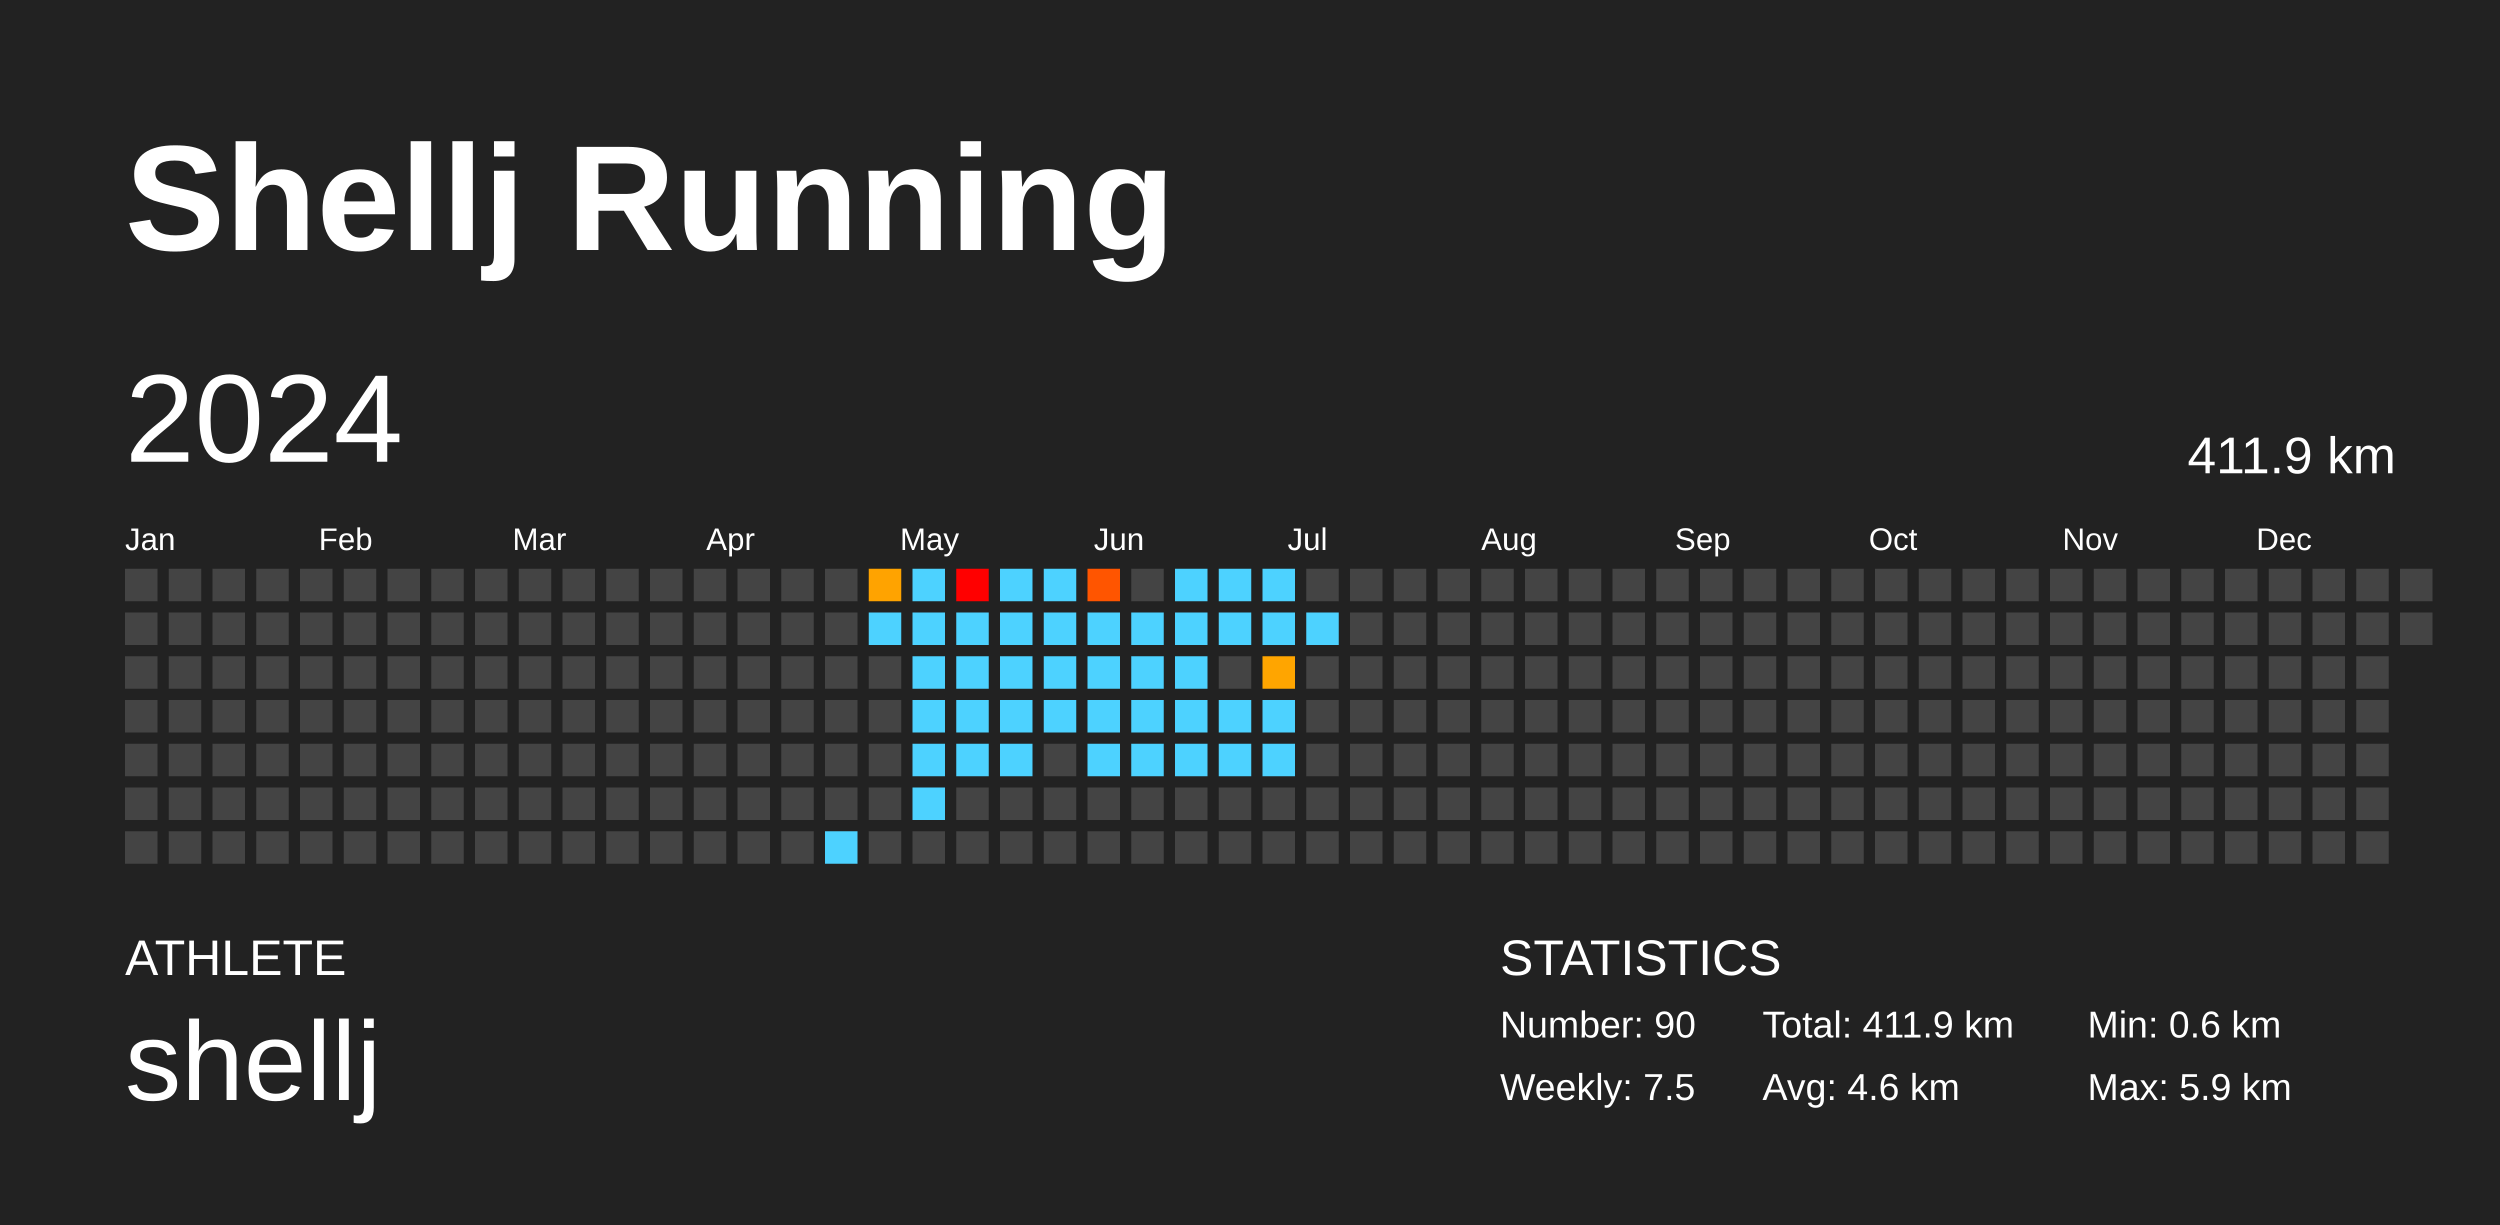
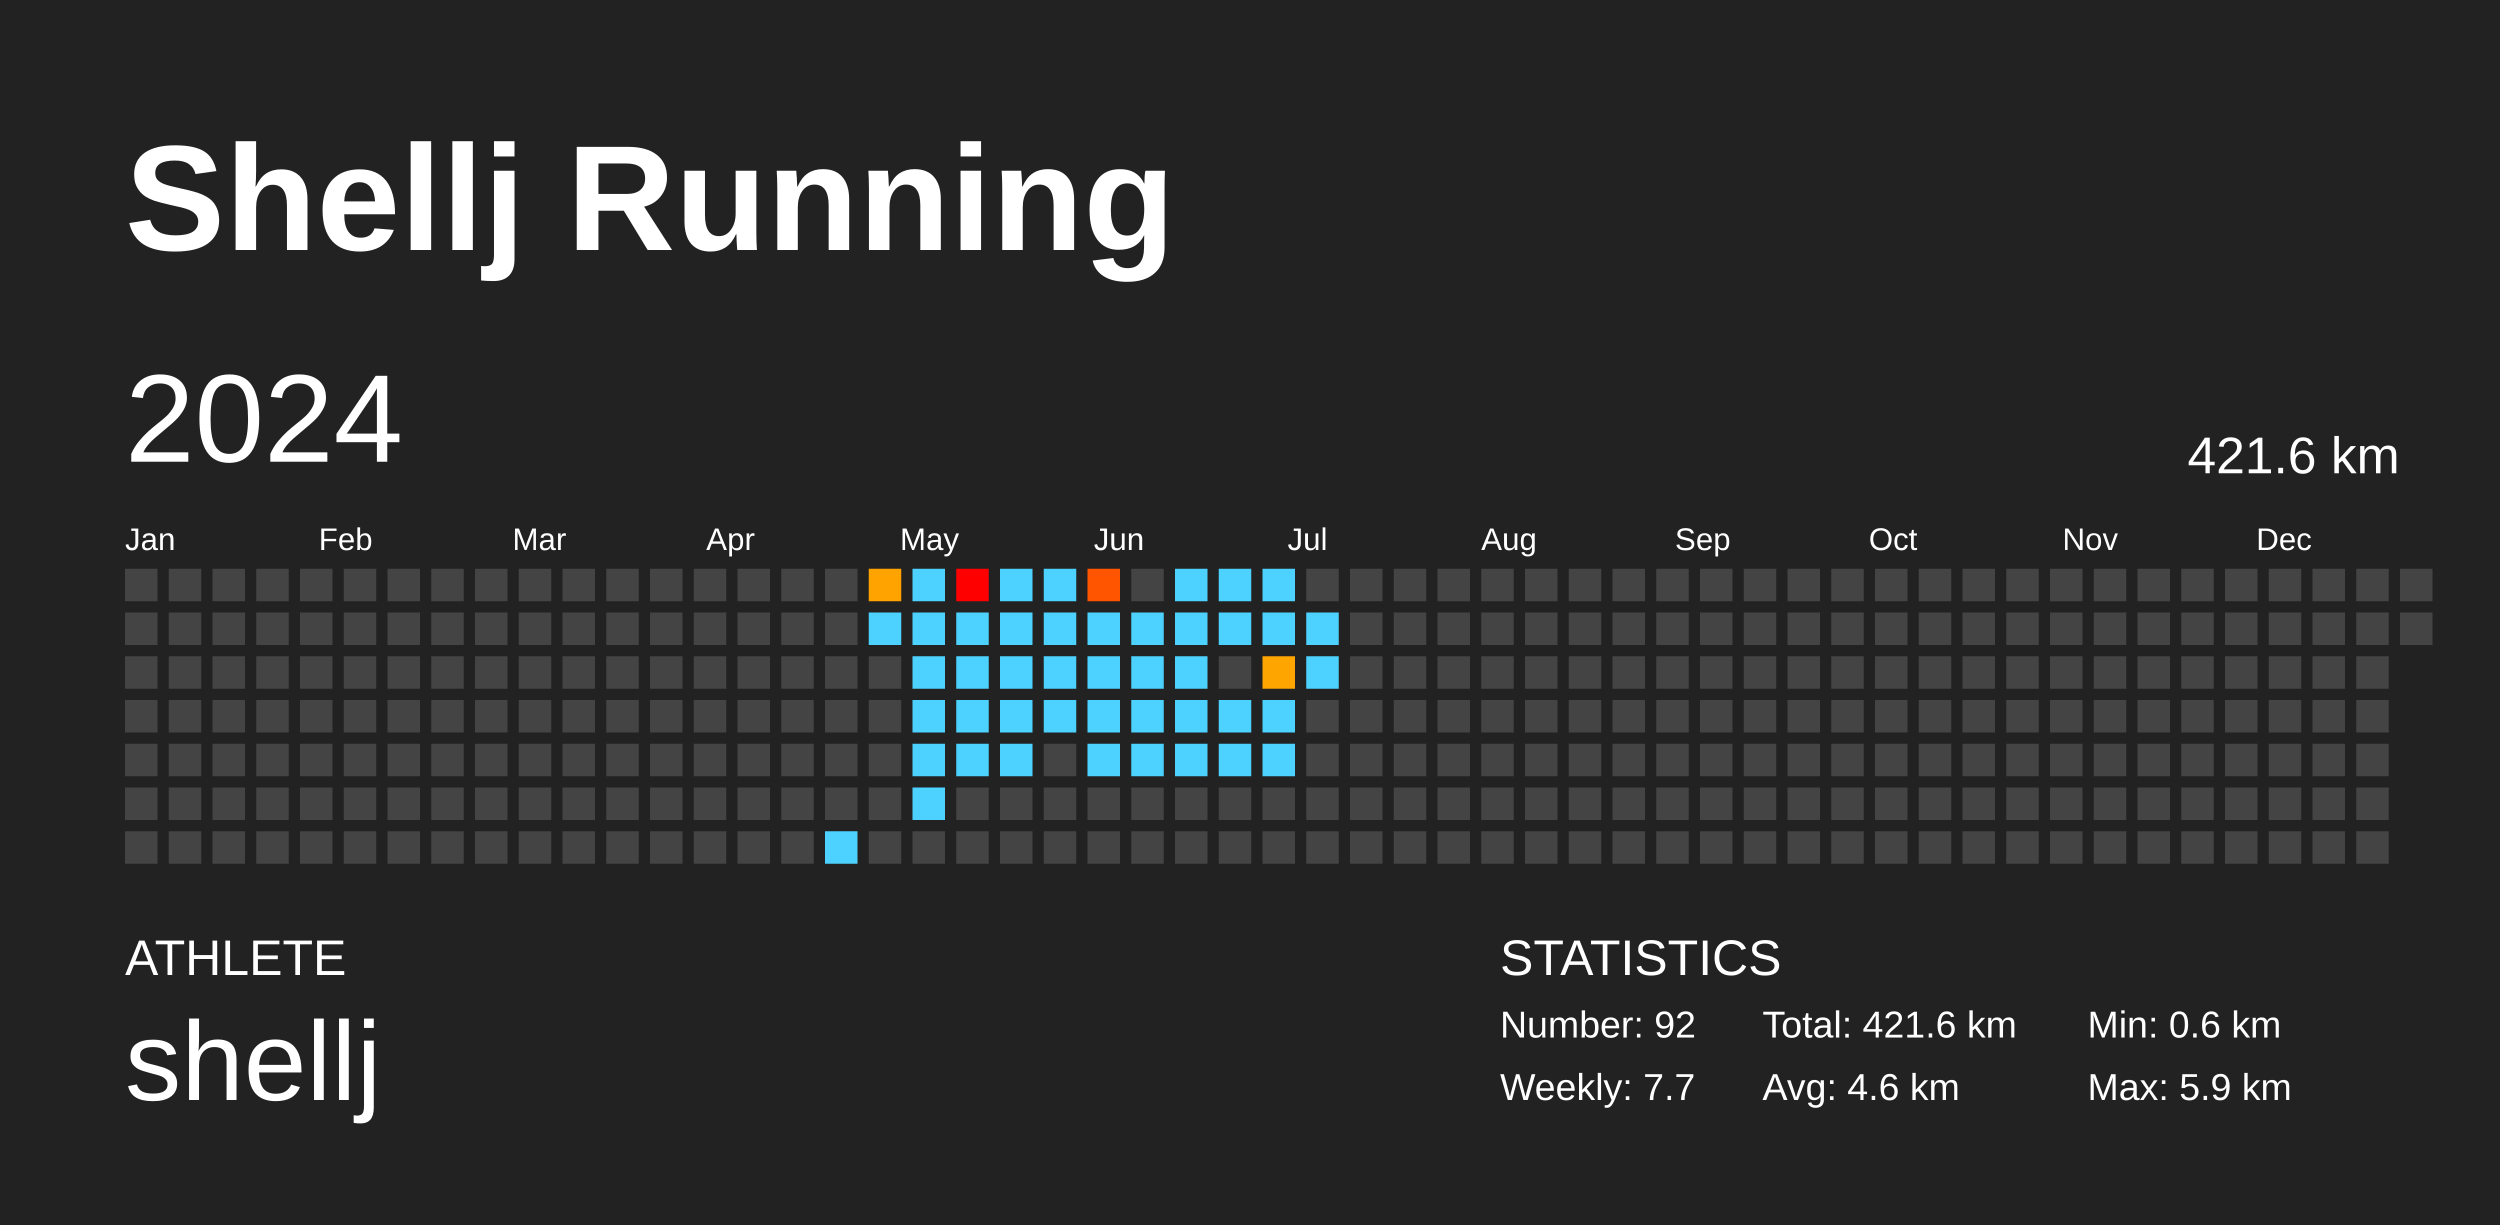
<svg xmlns="http://www.w3.org/2000/svg" baseProfile="full" height="98mm" version="1.1" viewBox="0,0,200,98" width="200mm">
  <defs />
  <rect fill="#222222" height="98" width="200" x="0" y="0" />
  <text fill="#FFFFFF" style="font-size:12px; font-family:Arial; font-weight:bold;" x="10" y="20">Shellj Running</text>
  <text fill="#FFFFFF" style="font-size:4px; font-family:Arial" x="10" y="78">ATHLETE</text>
  <text fill="#FFFFFF" style="font-size:9px; font-family:Arial" x="10" y="88">shellj</text>
  <text fill="#FFFFFF" style="font-size:4px; font-family:Arial" x="120" y="78">STATISTICS</text>
-   <text fill="#FFFFFF" style="font-size:3px; font-family:Arial" x="120" y="83">Number: 90</text>
-   <text fill="#FFFFFF" style="font-size:3px; font-family:Arial" x="120" y="88">Weekly: 7.5</text>
-   <text fill="#FFFFFF" style="font-size:3px; font-family:Arial" x="141" y="83">Total: 411.9 km</text>
+   <text fill="#FFFFFF" style="font-size:3px; font-family:Arial" x="120" y="83">Number: 92</text>
+   <text fill="#FFFFFF" style="font-size:3px; font-family:Arial" x="120" y="88">Weekly: 7.7</text>
+   <text fill="#FFFFFF" style="font-size:3px; font-family:Arial" x="141" y="83">Total: 421.6 km</text>
  <text fill="#FFFFFF" style="font-size:3px; font-family:Arial" x="141" y="88">Avg: 4.6 km</text>
  <text fill="#FFFFFF" style="font-size:3px; font-family:Arial" x="167" y="83">Min: 0.6 km</text>
  <text fill="#FFFFFF" style="font-size:3px; font-family:Arial" x="167" y="88">Max: 5.9 km</text>
  <text dominant-baseline="hanging" fill="#FFFFFF" style="font-size:10.0px; font-family:Arial;" x="10" y="30">2024</text>
-   <text dominant-baseline="hanging" fill="#FFFFFF" style="font-size:4.125px; font-family:Arial;" x="175" y="35">411.9 km</text>
+   <text dominant-baseline="hanging" fill="#FFFFFF" style="font-size:4.125px; font-family:Arial;" x="175" y="35">421.6 km</text>
  <text fill="#FFFFFF" style="font-size:2.5px; font-family:Arial" x="10.0" y="44">Jan</text>
  <text fill="#FFFFFF" style="font-size:2.5px; font-family:Arial" x="25.5" y="44">Feb</text>
  <text fill="#FFFFFF" style="font-size:2.5px; font-family:Arial" x="41.0" y="44">Mar</text>
  <text fill="#FFFFFF" style="font-size:2.5px; font-family:Arial" x="56.5" y="44">Apr</text>
  <text fill="#FFFFFF" style="font-size:2.5px; font-family:Arial" x="72.0" y="44">May</text>
  <text fill="#FFFFFF" style="font-size:2.5px; font-family:Arial" x="87.5" y="44">Jun</text>
  <text fill="#FFFFFF" style="font-size:2.5px; font-family:Arial" x="103.0" y="44">Jul</text>
  <text fill="#FFFFFF" style="font-size:2.5px; font-family:Arial" x="118.5" y="44">Aug</text>
  <text fill="#FFFFFF" style="font-size:2.5px; font-family:Arial" x="134.0" y="44">Sep</text>
  <text fill="#FFFFFF" style="font-size:2.5px; font-family:Arial" x="149.5" y="44">Oct</text>
  <text fill="#FFFFFF" style="font-size:2.5px; font-family:Arial" x="165.0" y="44">Nov</text>
  <text fill="#FFFFFF" style="font-size:2.5px; font-family:Arial" x="180.5" y="44">Dec</text>
  <rect fill="#444444" height="2.6" width="2.6" x="10.0" y="45.5" />
  <rect fill="#444444" height="2.6" width="2.6" x="10.0" y="49.0" />
  <rect fill="#444444" height="2.6" width="2.6" x="10.0" y="52.5" />
  <rect fill="#444444" height="2.6" width="2.6" x="10.0" y="56.0" />
  <rect fill="#444444" height="2.6" width="2.6" x="10.0" y="59.5" />
  <rect fill="#444444" height="2.6" width="2.6" x="10.0" y="63.0" />
  <rect fill="#444444" height="2.6" width="2.6" x="10.0" y="66.5" />
  <rect fill="#444444" height="2.6" width="2.6" x="13.5" y="45.5" />
  <rect fill="#444444" height="2.6" width="2.6" x="13.5" y="49.0" />
  <rect fill="#444444" height="2.6" width="2.6" x="13.5" y="52.5" />
  <rect fill="#444444" height="2.6" width="2.6" x="13.5" y="56.0" />
  <rect fill="#444444" height="2.6" width="2.6" x="13.5" y="59.5" />
  <rect fill="#444444" height="2.6" width="2.6" x="13.5" y="63.0" />
  <rect fill="#444444" height="2.6" width="2.6" x="13.5" y="66.5" />
  <rect fill="#444444" height="2.6" width="2.6" x="17.0" y="45.5" />
  <rect fill="#444444" height="2.6" width="2.6" x="17.0" y="49.0" />
  <rect fill="#444444" height="2.6" width="2.6" x="17.0" y="52.5" />
  <rect fill="#444444" height="2.6" width="2.6" x="17.0" y="56.0" />
  <rect fill="#444444" height="2.6" width="2.6" x="17.0" y="59.5" />
  <rect fill="#444444" height="2.6" width="2.6" x="17.0" y="63.0" />
  <rect fill="#444444" height="2.6" width="2.6" x="17.0" y="66.5" />
  <rect fill="#444444" height="2.6" width="2.6" x="20.5" y="45.5" />
  <rect fill="#444444" height="2.6" width="2.6" x="20.5" y="49.0" />
  <rect fill="#444444" height="2.6" width="2.6" x="20.5" y="52.5" />
  <rect fill="#444444" height="2.6" width="2.6" x="20.5" y="56.0" />
  <rect fill="#444444" height="2.6" width="2.6" x="20.5" y="59.5" />
  <rect fill="#444444" height="2.6" width="2.6" x="20.5" y="63.0" />
  <rect fill="#444444" height="2.6" width="2.6" x="20.5" y="66.5" />
  <rect fill="#444444" height="2.6" width="2.6" x="24.0" y="45.5" />
  <rect fill="#444444" height="2.6" width="2.6" x="24.0" y="49.0" />
  <rect fill="#444444" height="2.6" width="2.6" x="24.0" y="52.5" />
  <rect fill="#444444" height="2.6" width="2.6" x="24.0" y="56.0" />
  <rect fill="#444444" height="2.6" width="2.6" x="24.0" y="59.5" />
  <rect fill="#444444" height="2.6" width="2.6" x="24.0" y="63.0" />
  <rect fill="#444444" height="2.6" width="2.6" x="24.0" y="66.5" />
  <rect fill="#444444" height="2.6" width="2.6" x="27.5" y="45.5" />
  <rect fill="#444444" height="2.6" width="2.6" x="27.5" y="49.0" />
  <rect fill="#444444" height="2.6" width="2.6" x="27.5" y="52.5" />
  <rect fill="#444444" height="2.6" width="2.6" x="27.5" y="56.0" />
  <rect fill="#444444" height="2.6" width="2.6" x="27.5" y="59.5" />
  <rect fill="#444444" height="2.6" width="2.6" x="27.5" y="63.0" />
  <rect fill="#444444" height="2.6" width="2.6" x="27.5" y="66.5" />
  <rect fill="#444444" height="2.6" width="2.6" x="31.0" y="45.5" />
  <rect fill="#444444" height="2.6" width="2.6" x="31.0" y="49.0" />
  <rect fill="#444444" height="2.6" width="2.6" x="31.0" y="52.5" />
  <rect fill="#444444" height="2.6" width="2.6" x="31.0" y="56.0" />
  <rect fill="#444444" height="2.6" width="2.6" x="31.0" y="59.5" />
  <rect fill="#444444" height="2.6" width="2.6" x="31.0" y="63.0" />
  <rect fill="#444444" height="2.6" width="2.6" x="31.0" y="66.5" />
  <rect fill="#444444" height="2.6" width="2.6" x="34.5" y="45.5" />
  <rect fill="#444444" height="2.6" width="2.6" x="34.5" y="49.0" />
  <rect fill="#444444" height="2.6" width="2.6" x="34.5" y="52.5" />
  <rect fill="#444444" height="2.6" width="2.6" x="34.5" y="56.0" />
  <rect fill="#444444" height="2.6" width="2.6" x="34.5" y="59.5" />
  <rect fill="#444444" height="2.6" width="2.6" x="34.5" y="63.0" />
  <rect fill="#444444" height="2.6" width="2.6" x="34.5" y="66.5" />
  <rect fill="#444444" height="2.6" width="2.6" x="38.0" y="45.5" />
  <rect fill="#444444" height="2.6" width="2.6" x="38.0" y="49.0" />
  <rect fill="#444444" height="2.6" width="2.6" x="38.0" y="52.5" />
  <rect fill="#444444" height="2.6" width="2.6" x="38.0" y="56.0" />
  <rect fill="#444444" height="2.6" width="2.6" x="38.0" y="59.5" />
  <rect fill="#444444" height="2.6" width="2.6" x="38.0" y="63.0" />
  <rect fill="#444444" height="2.6" width="2.6" x="38.0" y="66.5" />
  <rect fill="#444444" height="2.6" width="2.6" x="41.5" y="45.5" />
  <rect fill="#444444" height="2.6" width="2.6" x="41.5" y="49.0" />
  <rect fill="#444444" height="2.6" width="2.6" x="41.5" y="52.5" />
  <rect fill="#444444" height="2.6" width="2.6" x="41.5" y="56.0" />
  <rect fill="#444444" height="2.6" width="2.6" x="41.5" y="59.5" />
  <rect fill="#444444" height="2.6" width="2.6" x="41.5" y="63.0" />
  <rect fill="#444444" height="2.6" width="2.6" x="41.5" y="66.5" />
  <rect fill="#444444" height="2.6" width="2.6" x="45.0" y="45.5" />
  <rect fill="#444444" height="2.6" width="2.6" x="45.0" y="49.0" />
  <rect fill="#444444" height="2.6" width="2.6" x="45.0" y="52.5" />
  <rect fill="#444444" height="2.6" width="2.6" x="45.0" y="56.0" />
  <rect fill="#444444" height="2.6" width="2.6" x="45.0" y="59.5" />
  <rect fill="#444444" height="2.6" width="2.6" x="45.0" y="63.0" />
  <rect fill="#444444" height="2.6" width="2.6" x="45.0" y="66.5" />
  <rect fill="#444444" height="2.6" width="2.6" x="48.5" y="45.5" />
  <rect fill="#444444" height="2.6" width="2.6" x="48.5" y="49.0" />
  <rect fill="#444444" height="2.6" width="2.6" x="48.5" y="52.5" />
  <rect fill="#444444" height="2.6" width="2.6" x="48.5" y="56.0" />
  <rect fill="#444444" height="2.6" width="2.6" x="48.5" y="59.5" />
  <rect fill="#444444" height="2.6" width="2.6" x="48.5" y="63.0" />
  <rect fill="#444444" height="2.6" width="2.6" x="48.5" y="66.5" />
  <rect fill="#444444" height="2.6" width="2.6" x="52.0" y="45.5" />
  <rect fill="#444444" height="2.6" width="2.6" x="52.0" y="49.0" />
  <rect fill="#444444" height="2.6" width="2.6" x="52.0" y="52.5" />
  <rect fill="#444444" height="2.6" width="2.6" x="52.0" y="56.0" />
  <rect fill="#444444" height="2.6" width="2.6" x="52.0" y="59.5" />
  <rect fill="#444444" height="2.6" width="2.6" x="52.0" y="63.0" />
  <rect fill="#444444" height="2.6" width="2.6" x="52.0" y="66.5" />
  <rect fill="#444444" height="2.6" width="2.6" x="55.5" y="45.5" />
  <rect fill="#444444" height="2.6" width="2.6" x="55.5" y="49.0" />
  <rect fill="#444444" height="2.6" width="2.6" x="55.5" y="52.5" />
  <rect fill="#444444" height="2.6" width="2.6" x="55.5" y="56.0" />
  <rect fill="#444444" height="2.6" width="2.6" x="55.5" y="59.5" />
  <rect fill="#444444" height="2.6" width="2.6" x="55.5" y="63.0" />
  <rect fill="#444444" height="2.6" width="2.6" x="55.5" y="66.5" />
  <rect fill="#444444" height="2.6" width="2.6" x="59.0" y="45.5" />
  <rect fill="#444444" height="2.6" width="2.6" x="59.0" y="49.0" />
  <rect fill="#444444" height="2.6" width="2.6" x="59.0" y="52.5" />
  <rect fill="#444444" height="2.6" width="2.6" x="59.0" y="56.0" />
  <rect fill="#444444" height="2.6" width="2.6" x="59.0" y="59.5" />
  <rect fill="#444444" height="2.6" width="2.6" x="59.0" y="63.0" />
  <rect fill="#444444" height="2.6" width="2.6" x="59.0" y="66.5" />
  <rect fill="#444444" height="2.6" width="2.6" x="62.5" y="45.5" />
  <rect fill="#444444" height="2.6" width="2.6" x="62.5" y="49.0" />
  <rect fill="#444444" height="2.6" width="2.6" x="62.5" y="52.5" />
  <rect fill="#444444" height="2.6" width="2.6" x="62.5" y="56.0" />
  <rect fill="#444444" height="2.6" width="2.6" x="62.5" y="59.5" />
  <rect fill="#444444" height="2.6" width="2.6" x="62.5" y="63.0" />
  <rect fill="#444444" height="2.6" width="2.6" x="62.5" y="66.5" />
  <rect fill="#444444" height="2.6" width="2.6" x="66.0" y="45.5" />
  <rect fill="#444444" height="2.6" width="2.6" x="66.0" y="49.0" />
  <rect fill="#444444" height="2.6" width="2.6" x="66.0" y="52.5" />
  <rect fill="#444444" height="2.6" width="2.6" x="66.0" y="56.0" />
  <rect fill="#444444" height="2.6" width="2.6" x="66.0" y="59.5" />
  <rect fill="#444444" height="2.6" width="2.6" x="66.0" y="63.0" />
  <rect fill="#4dd2ff" height="2.6" width="2.6" x="66.0" y="66.5" />
  <rect fill="#ffa300" height="2.6" width="2.6" x="69.5" y="45.5" />
  <rect fill="#4dd2ff" height="2.6" width="2.6" x="69.5" y="49.0" />
  <rect fill="#444444" height="2.6" width="2.6" x="69.5" y="52.5" />
  <rect fill="#444444" height="2.6" width="2.6" x="69.5" y="56.0" />
  <rect fill="#444444" height="2.6" width="2.6" x="69.5" y="59.5" />
  <rect fill="#444444" height="2.6" width="2.6" x="69.5" y="63.0" />
  <rect fill="#444444" height="2.6" width="2.6" x="69.5" y="66.5" />
  <rect fill="#4dd2ff" height="2.6" width="2.6" x="73.0" y="45.5" />
  <rect fill="#4dd2ff" height="2.6" width="2.6" x="73.0" y="49.0" />
  <rect fill="#4dd2ff" height="2.6" width="2.6" x="73.0" y="52.5" />
  <rect fill="#4dd2ff" height="2.6" width="2.6" x="73.0" y="56.0" />
  <rect fill="#4dd2ff" height="2.6" width="2.6" x="73.0" y="59.5" />
  <rect fill="#4dd2ff" height="2.6" width="2.6" x="73.0" y="63.0" />
  <rect fill="#444444" height="2.6" width="2.6" x="73.0" y="66.5" />
  <rect fill="red" height="2.6" width="2.6" x="76.5" y="45.5" />
  <rect fill="#4dd2ff" height="2.6" width="2.6" x="76.5" y="49.0" />
  <rect fill="#4dd2ff" height="2.6" width="2.6" x="76.5" y="52.5" />
  <rect fill="#4dd2ff" height="2.6" width="2.6" x="76.5" y="56.0" />
  <rect fill="#4dd2ff" height="2.6" width="2.6" x="76.5" y="59.5" />
  <rect fill="#444444" height="2.6" width="2.6" x="76.5" y="63.0" />
  <rect fill="#444444" height="2.6" width="2.6" x="76.5" y="66.5" />
  <rect fill="#4dd2ff" height="2.6" width="2.6" x="80.0" y="45.5" />
  <rect fill="#4dd2ff" height="2.6" width="2.6" x="80.0" y="49.0" />
  <rect fill="#4dd2ff" height="2.6" width="2.6" x="80.0" y="52.5" />
  <rect fill="#4dd2ff" height="2.6" width="2.6" x="80.0" y="56.0" />
  <rect fill="#4dd2ff" height="2.6" width="2.6" x="80.0" y="59.5" />
  <rect fill="#444444" height="2.6" width="2.6" x="80.0" y="63.0" />
  <rect fill="#444444" height="2.6" width="2.6" x="80.0" y="66.5" />
  <rect fill="#4dd2ff" height="2.6" width="2.6" x="83.5" y="45.5" />
  <rect fill="#4dd2ff" height="2.6" width="2.6" x="83.5" y="49.0" />
  <rect fill="#4dd2ff" height="2.6" width="2.6" x="83.5" y="52.5" />
  <rect fill="#4dd2ff" height="2.6" width="2.6" x="83.5" y="56.0" />
  <rect fill="#444444" height="2.6" width="2.6" x="83.5" y="59.5" />
  <rect fill="#444444" height="2.6" width="2.6" x="83.5" y="63.0" />
  <rect fill="#444444" height="2.6" width="2.6" x="83.5" y="66.5" />
  <rect fill="#ff5500" height="2.6" width="2.6" x="87.0" y="45.5" />
  <rect fill="#4dd2ff" height="2.6" width="2.6" x="87.0" y="49.0" />
  <rect fill="#4dd2ff" height="2.6" width="2.6" x="87.0" y="52.5" />
  <rect fill="#4dd2ff" height="2.6" width="2.6" x="87.0" y="56.0" />
  <rect fill="#4dd2ff" height="2.6" width="2.6" x="87.0" y="59.5" />
  <rect fill="#444444" height="2.6" width="2.6" x="87.0" y="63.0" />
  <rect fill="#444444" height="2.6" width="2.6" x="87.0" y="66.5" />
  <rect fill="#444444" height="2.6" width="2.6" x="90.5" y="45.5" />
  <rect fill="#4dd2ff" height="2.6" width="2.6" x="90.5" y="49.0" />
  <rect fill="#4dd2ff" height="2.6" width="2.6" x="90.5" y="52.5" />
  <rect fill="#4dd2ff" height="2.6" width="2.6" x="90.5" y="56.0" />
  <rect fill="#4dd2ff" height="2.6" width="2.6" x="90.5" y="59.5" />
  <rect fill="#444444" height="2.6" width="2.6" x="90.5" y="63.0" />
  <rect fill="#444444" height="2.6" width="2.6" x="90.5" y="66.5" />
  <rect fill="#4dd2ff" height="2.6" width="2.6" x="94.0" y="45.5" />
  <rect fill="#4dd2ff" height="2.6" width="2.6" x="94.0" y="49.0" />
  <rect fill="#4dd2ff" height="2.6" width="2.6" x="94.0" y="52.5" />
  <rect fill="#4dd2ff" height="2.6" width="2.6" x="94.0" y="56.0" />
  <rect fill="#4dd2ff" height="2.6" width="2.6" x="94.0" y="59.5" />
  <rect fill="#444444" height="2.6" width="2.6" x="94.0" y="63.0" />
  <rect fill="#444444" height="2.6" width="2.6" x="94.0" y="66.5" />
  <rect fill="#4dd2ff" height="2.6" width="2.6" x="97.5" y="45.5" />
  <rect fill="#4dd2ff" height="2.6" width="2.6" x="97.5" y="49.0" />
  <rect fill="#444444" height="2.6" width="2.6" x="97.5" y="52.5" />
  <rect fill="#4dd2ff" height="2.6" width="2.6" x="97.5" y="56.0" />
  <rect fill="#4dd2ff" height="2.6" width="2.6" x="97.5" y="59.5" />
  <rect fill="#444444" height="2.6" width="2.6" x="97.5" y="63.0" />
  <rect fill="#444444" height="2.6" width="2.6" x="97.5" y="66.5" />
  <rect fill="#4dd2ff" height="2.6" width="2.6" x="101.0" y="45.5" />
  <rect fill="#4dd2ff" height="2.6" width="2.6" x="101.0" y="49.0" />
  <rect fill="#ffa500" height="2.6" width="2.6" x="101.0" y="52.5" />
  <rect fill="#4dd2ff" height="2.6" width="2.6" x="101.0" y="56.0" />
  <rect fill="#4dd2ff" height="2.6" width="2.6" x="101.0" y="59.5" />
  <rect fill="#444444" height="2.6" width="2.6" x="101.0" y="63.0" />
  <rect fill="#444444" height="2.6" width="2.6" x="101.0" y="66.5" />
  <rect fill="#444444" height="2.6" width="2.6" x="104.5" y="45.5" />
  <rect fill="#4dd2ff" height="2.6" width="2.6" x="104.5" y="49.0" />
-   <rect fill="#444444" height="2.6" width="2.6" x="104.5" y="52.5" />
+   <rect fill="#4dd2ff" height="2.6" width="2.6" x="104.5" y="52.5" />
  <rect fill="#444444" height="2.6" width="2.6" x="104.5" y="56.0" />
  <rect fill="#444444" height="2.6" width="2.6" x="104.5" y="59.5" />
  <rect fill="#444444" height="2.6" width="2.6" x="104.5" y="63.0" />
  <rect fill="#444444" height="2.6" width="2.6" x="104.5" y="66.5" />
  <rect fill="#444444" height="2.6" width="2.6" x="108.0" y="45.5" />
  <rect fill="#444444" height="2.6" width="2.6" x="108.0" y="49.0" />
  <rect fill="#444444" height="2.6" width="2.6" x="108.0" y="52.5" />
  <rect fill="#444444" height="2.6" width="2.6" x="108.0" y="56.0" />
  <rect fill="#444444" height="2.6" width="2.6" x="108.0" y="59.5" />
  <rect fill="#444444" height="2.6" width="2.6" x="108.0" y="63.0" />
  <rect fill="#444444" height="2.6" width="2.6" x="108.0" y="66.5" />
  <rect fill="#444444" height="2.6" width="2.6" x="111.5" y="45.5" />
  <rect fill="#444444" height="2.6" width="2.6" x="111.5" y="49.0" />
  <rect fill="#444444" height="2.6" width="2.6" x="111.5" y="52.5" />
  <rect fill="#444444" height="2.6" width="2.6" x="111.5" y="56.0" />
  <rect fill="#444444" height="2.6" width="2.6" x="111.5" y="59.5" />
  <rect fill="#444444" height="2.6" width="2.6" x="111.5" y="63.0" />
  <rect fill="#444444" height="2.6" width="2.6" x="111.5" y="66.5" />
  <rect fill="#444444" height="2.6" width="2.6" x="115.0" y="45.5" />
  <rect fill="#444444" height="2.6" width="2.6" x="115.0" y="49.0" />
  <rect fill="#444444" height="2.6" width="2.6" x="115.0" y="52.5" />
  <rect fill="#444444" height="2.6" width="2.6" x="115.0" y="56.0" />
  <rect fill="#444444" height="2.6" width="2.6" x="115.0" y="59.5" />
  <rect fill="#444444" height="2.6" width="2.6" x="115.0" y="63.0" />
  <rect fill="#444444" height="2.6" width="2.6" x="115.0" y="66.5" />
  <rect fill="#444444" height="2.6" width="2.6" x="118.5" y="45.5" />
  <rect fill="#444444" height="2.6" width="2.6" x="118.5" y="49.0" />
  <rect fill="#444444" height="2.6" width="2.6" x="118.5" y="52.5" />
  <rect fill="#444444" height="2.6" width="2.6" x="118.5" y="56.0" />
  <rect fill="#444444" height="2.6" width="2.6" x="118.5" y="59.5" />
  <rect fill="#444444" height="2.6" width="2.6" x="118.5" y="63.0" />
  <rect fill="#444444" height="2.6" width="2.6" x="118.5" y="66.5" />
  <rect fill="#444444" height="2.6" width="2.6" x="122.0" y="45.5" />
  <rect fill="#444444" height="2.6" width="2.6" x="122.0" y="49.0" />
  <rect fill="#444444" height="2.6" width="2.6" x="122.0" y="52.5" />
  <rect fill="#444444" height="2.6" width="2.6" x="122.0" y="56.0" />
  <rect fill="#444444" height="2.6" width="2.6" x="122.0" y="59.5" />
  <rect fill="#444444" height="2.6" width="2.6" x="122.0" y="63.0" />
  <rect fill="#444444" height="2.6" width="2.6" x="122.0" y="66.5" />
  <rect fill="#444444" height="2.6" width="2.6" x="125.5" y="45.5" />
  <rect fill="#444444" height="2.6" width="2.6" x="125.5" y="49.0" />
  <rect fill="#444444" height="2.6" width="2.6" x="125.5" y="52.5" />
  <rect fill="#444444" height="2.6" width="2.6" x="125.5" y="56.0" />
  <rect fill="#444444" height="2.6" width="2.6" x="125.5" y="59.5" />
  <rect fill="#444444" height="2.6" width="2.6" x="125.5" y="63.0" />
  <rect fill="#444444" height="2.6" width="2.6" x="125.5" y="66.5" />
  <rect fill="#444444" height="2.6" width="2.6" x="129.0" y="45.5" />
  <rect fill="#444444" height="2.6" width="2.6" x="129.0" y="49.0" />
  <rect fill="#444444" height="2.6" width="2.6" x="129.0" y="52.5" />
  <rect fill="#444444" height="2.6" width="2.6" x="129.0" y="56.0" />
  <rect fill="#444444" height="2.6" width="2.6" x="129.0" y="59.5" />
  <rect fill="#444444" height="2.6" width="2.6" x="129.0" y="63.0" />
  <rect fill="#444444" height="2.6" width="2.6" x="129.0" y="66.5" />
  <rect fill="#444444" height="2.6" width="2.6" x="132.5" y="45.5" />
  <rect fill="#444444" height="2.6" width="2.6" x="132.5" y="49.0" />
  <rect fill="#444444" height="2.6" width="2.6" x="132.5" y="52.5" />
  <rect fill="#444444" height="2.6" width="2.6" x="132.5" y="56.0" />
  <rect fill="#444444" height="2.6" width="2.6" x="132.5" y="59.5" />
  <rect fill="#444444" height="2.6" width="2.6" x="132.5" y="63.0" />
  <rect fill="#444444" height="2.6" width="2.6" x="132.5" y="66.5" />
  <rect fill="#444444" height="2.6" width="2.6" x="136.0" y="45.5" />
  <rect fill="#444444" height="2.6" width="2.6" x="136.0" y="49.0" />
  <rect fill="#444444" height="2.6" width="2.6" x="136.0" y="52.5" />
  <rect fill="#444444" height="2.6" width="2.6" x="136.0" y="56.0" />
  <rect fill="#444444" height="2.6" width="2.6" x="136.0" y="59.5" />
  <rect fill="#444444" height="2.6" width="2.6" x="136.0" y="63.0" />
  <rect fill="#444444" height="2.6" width="2.6" x="136.0" y="66.5" />
  <rect fill="#444444" height="2.6" width="2.6" x="139.5" y="45.5" />
  <rect fill="#444444" height="2.6" width="2.6" x="139.5" y="49.0" />
  <rect fill="#444444" height="2.6" width="2.6" x="139.5" y="52.5" />
  <rect fill="#444444" height="2.6" width="2.6" x="139.5" y="56.0" />
  <rect fill="#444444" height="2.6" width="2.6" x="139.5" y="59.5" />
  <rect fill="#444444" height="2.6" width="2.6" x="139.5" y="63.0" />
  <rect fill="#444444" height="2.6" width="2.6" x="139.5" y="66.5" />
  <rect fill="#444444" height="2.6" width="2.6" x="143.0" y="45.5" />
  <rect fill="#444444" height="2.6" width="2.6" x="143.0" y="49.0" />
  <rect fill="#444444" height="2.6" width="2.6" x="143.0" y="52.5" />
  <rect fill="#444444" height="2.6" width="2.6" x="143.0" y="56.0" />
  <rect fill="#444444" height="2.6" width="2.6" x="143.0" y="59.5" />
  <rect fill="#444444" height="2.6" width="2.6" x="143.0" y="63.0" />
  <rect fill="#444444" height="2.6" width="2.6" x="143.0" y="66.5" />
  <rect fill="#444444" height="2.6" width="2.6" x="146.5" y="45.5" />
  <rect fill="#444444" height="2.6" width="2.6" x="146.5" y="49.0" />
  <rect fill="#444444" height="2.6" width="2.6" x="146.5" y="52.5" />
  <rect fill="#444444" height="2.6" width="2.6" x="146.5" y="56.0" />
  <rect fill="#444444" height="2.6" width="2.6" x="146.5" y="59.5" />
  <rect fill="#444444" height="2.6" width="2.6" x="146.5" y="63.0" />
  <rect fill="#444444" height="2.6" width="2.6" x="146.5" y="66.5" />
  <rect fill="#444444" height="2.6" width="2.6" x="150.0" y="45.5" />
  <rect fill="#444444" height="2.6" width="2.6" x="150.0" y="49.0" />
  <rect fill="#444444" height="2.6" width="2.6" x="150.0" y="52.5" />
  <rect fill="#444444" height="2.6" width="2.6" x="150.0" y="56.0" />
  <rect fill="#444444" height="2.6" width="2.6" x="150.0" y="59.5" />
  <rect fill="#444444" height="2.6" width="2.6" x="150.0" y="63.0" />
  <rect fill="#444444" height="2.6" width="2.6" x="150.0" y="66.5" />
  <rect fill="#444444" height="2.6" width="2.6" x="153.5" y="45.5" />
  <rect fill="#444444" height="2.6" width="2.6" x="153.5" y="49.0" />
  <rect fill="#444444" height="2.6" width="2.6" x="153.5" y="52.5" />
  <rect fill="#444444" height="2.6" width="2.6" x="153.5" y="56.0" />
  <rect fill="#444444" height="2.6" width="2.6" x="153.5" y="59.5" />
  <rect fill="#444444" height="2.6" width="2.6" x="153.5" y="63.0" />
  <rect fill="#444444" height="2.6" width="2.6" x="153.5" y="66.5" />
  <rect fill="#444444" height="2.6" width="2.6" x="157.0" y="45.5" />
  <rect fill="#444444" height="2.6" width="2.6" x="157.0" y="49.0" />
  <rect fill="#444444" height="2.6" width="2.6" x="157.0" y="52.5" />
  <rect fill="#444444" height="2.6" width="2.6" x="157.0" y="56.0" />
  <rect fill="#444444" height="2.6" width="2.6" x="157.0" y="59.5" />
  <rect fill="#444444" height="2.6" width="2.6" x="157.0" y="63.0" />
  <rect fill="#444444" height="2.6" width="2.6" x="157.0" y="66.5" />
  <rect fill="#444444" height="2.6" width="2.6" x="160.5" y="45.5" />
  <rect fill="#444444" height="2.6" width="2.6" x="160.5" y="49.0" />
  <rect fill="#444444" height="2.6" width="2.6" x="160.5" y="52.5" />
  <rect fill="#444444" height="2.6" width="2.6" x="160.5" y="56.0" />
  <rect fill="#444444" height="2.6" width="2.6" x="160.5" y="59.5" />
  <rect fill="#444444" height="2.6" width="2.6" x="160.5" y="63.0" />
  <rect fill="#444444" height="2.6" width="2.6" x="160.5" y="66.5" />
  <rect fill="#444444" height="2.6" width="2.6" x="164.0" y="45.5" />
  <rect fill="#444444" height="2.6" width="2.6" x="164.0" y="49.0" />
  <rect fill="#444444" height="2.6" width="2.6" x="164.0" y="52.5" />
  <rect fill="#444444" height="2.6" width="2.6" x="164.0" y="56.0" />
  <rect fill="#444444" height="2.6" width="2.6" x="164.0" y="59.5" />
  <rect fill="#444444" height="2.6" width="2.6" x="164.0" y="63.0" />
  <rect fill="#444444" height="2.6" width="2.6" x="164.0" y="66.5" />
  <rect fill="#444444" height="2.6" width="2.6" x="167.5" y="45.5" />
  <rect fill="#444444" height="2.6" width="2.6" x="167.5" y="49.0" />
  <rect fill="#444444" height="2.6" width="2.6" x="167.5" y="52.5" />
  <rect fill="#444444" height="2.6" width="2.6" x="167.5" y="56.0" />
  <rect fill="#444444" height="2.6" width="2.6" x="167.5" y="59.5" />
  <rect fill="#444444" height="2.6" width="2.6" x="167.5" y="63.0" />
  <rect fill="#444444" height="2.6" width="2.6" x="167.5" y="66.5" />
  <rect fill="#444444" height="2.6" width="2.6" x="171.0" y="45.5" />
  <rect fill="#444444" height="2.6" width="2.6" x="171.0" y="49.0" />
  <rect fill="#444444" height="2.6" width="2.6" x="171.0" y="52.5" />
  <rect fill="#444444" height="2.6" width="2.6" x="171.0" y="56.0" />
  <rect fill="#444444" height="2.6" width="2.6" x="171.0" y="59.5" />
  <rect fill="#444444" height="2.6" width="2.6" x="171.0" y="63.0" />
  <rect fill="#444444" height="2.6" width="2.6" x="171.0" y="66.5" />
  <rect fill="#444444" height="2.6" width="2.6" x="174.5" y="45.5" />
  <rect fill="#444444" height="2.6" width="2.6" x="174.5" y="49.0" />
  <rect fill="#444444" height="2.6" width="2.6" x="174.5" y="52.5" />
  <rect fill="#444444" height="2.6" width="2.6" x="174.5" y="56.0" />
  <rect fill="#444444" height="2.6" width="2.6" x="174.5" y="59.5" />
  <rect fill="#444444" height="2.6" width="2.6" x="174.5" y="63.0" />
  <rect fill="#444444" height="2.6" width="2.6" x="174.5" y="66.5" />
  <rect fill="#444444" height="2.6" width="2.6" x="178.0" y="45.5" />
  <rect fill="#444444" height="2.6" width="2.6" x="178.0" y="49.0" />
  <rect fill="#444444" height="2.6" width="2.6" x="178.0" y="52.5" />
  <rect fill="#444444" height="2.6" width="2.6" x="178.0" y="56.0" />
  <rect fill="#444444" height="2.6" width="2.6" x="178.0" y="59.5" />
  <rect fill="#444444" height="2.6" width="2.6" x="178.0" y="63.0" />
  <rect fill="#444444" height="2.6" width="2.6" x="178.0" y="66.5" />
  <rect fill="#444444" height="2.6" width="2.6" x="181.5" y="45.5" />
  <rect fill="#444444" height="2.6" width="2.6" x="181.5" y="49.0" />
  <rect fill="#444444" height="2.6" width="2.6" x="181.5" y="52.5" />
  <rect fill="#444444" height="2.6" width="2.6" x="181.5" y="56.0" />
  <rect fill="#444444" height="2.6" width="2.6" x="181.5" y="59.5" />
  <rect fill="#444444" height="2.6" width="2.6" x="181.5" y="63.0" />
  <rect fill="#444444" height="2.6" width="2.6" x="181.5" y="66.5" />
  <rect fill="#444444" height="2.6" width="2.6" x="185.0" y="45.5" />
  <rect fill="#444444" height="2.6" width="2.6" x="185.0" y="49.0" />
  <rect fill="#444444" height="2.6" width="2.6" x="185.0" y="52.5" />
  <rect fill="#444444" height="2.6" width="2.6" x="185.0" y="56.0" />
  <rect fill="#444444" height="2.6" width="2.6" x="185.0" y="59.5" />
  <rect fill="#444444" height="2.6" width="2.6" x="185.0" y="63.0" />
  <rect fill="#444444" height="2.6" width="2.6" x="185.0" y="66.5" />
  <rect fill="#444444" height="2.6" width="2.6" x="188.5" y="45.5" />
  <rect fill="#444444" height="2.6" width="2.6" x="188.5" y="49.0" />
  <rect fill="#444444" height="2.6" width="2.6" x="188.5" y="52.5" />
  <rect fill="#444444" height="2.6" width="2.6" x="188.5" y="56.0" />
  <rect fill="#444444" height="2.6" width="2.6" x="188.5" y="59.5" />
  <rect fill="#444444" height="2.6" width="2.6" x="188.5" y="63.0" />
  <rect fill="#444444" height="2.6" width="2.6" x="188.5" y="66.5" />
  <rect fill="#444444" height="2.6" width="2.6" x="192.0" y="45.5" />
  <rect fill="#444444" height="2.6" width="2.6" x="192.0" y="49.0" />
</svg>
